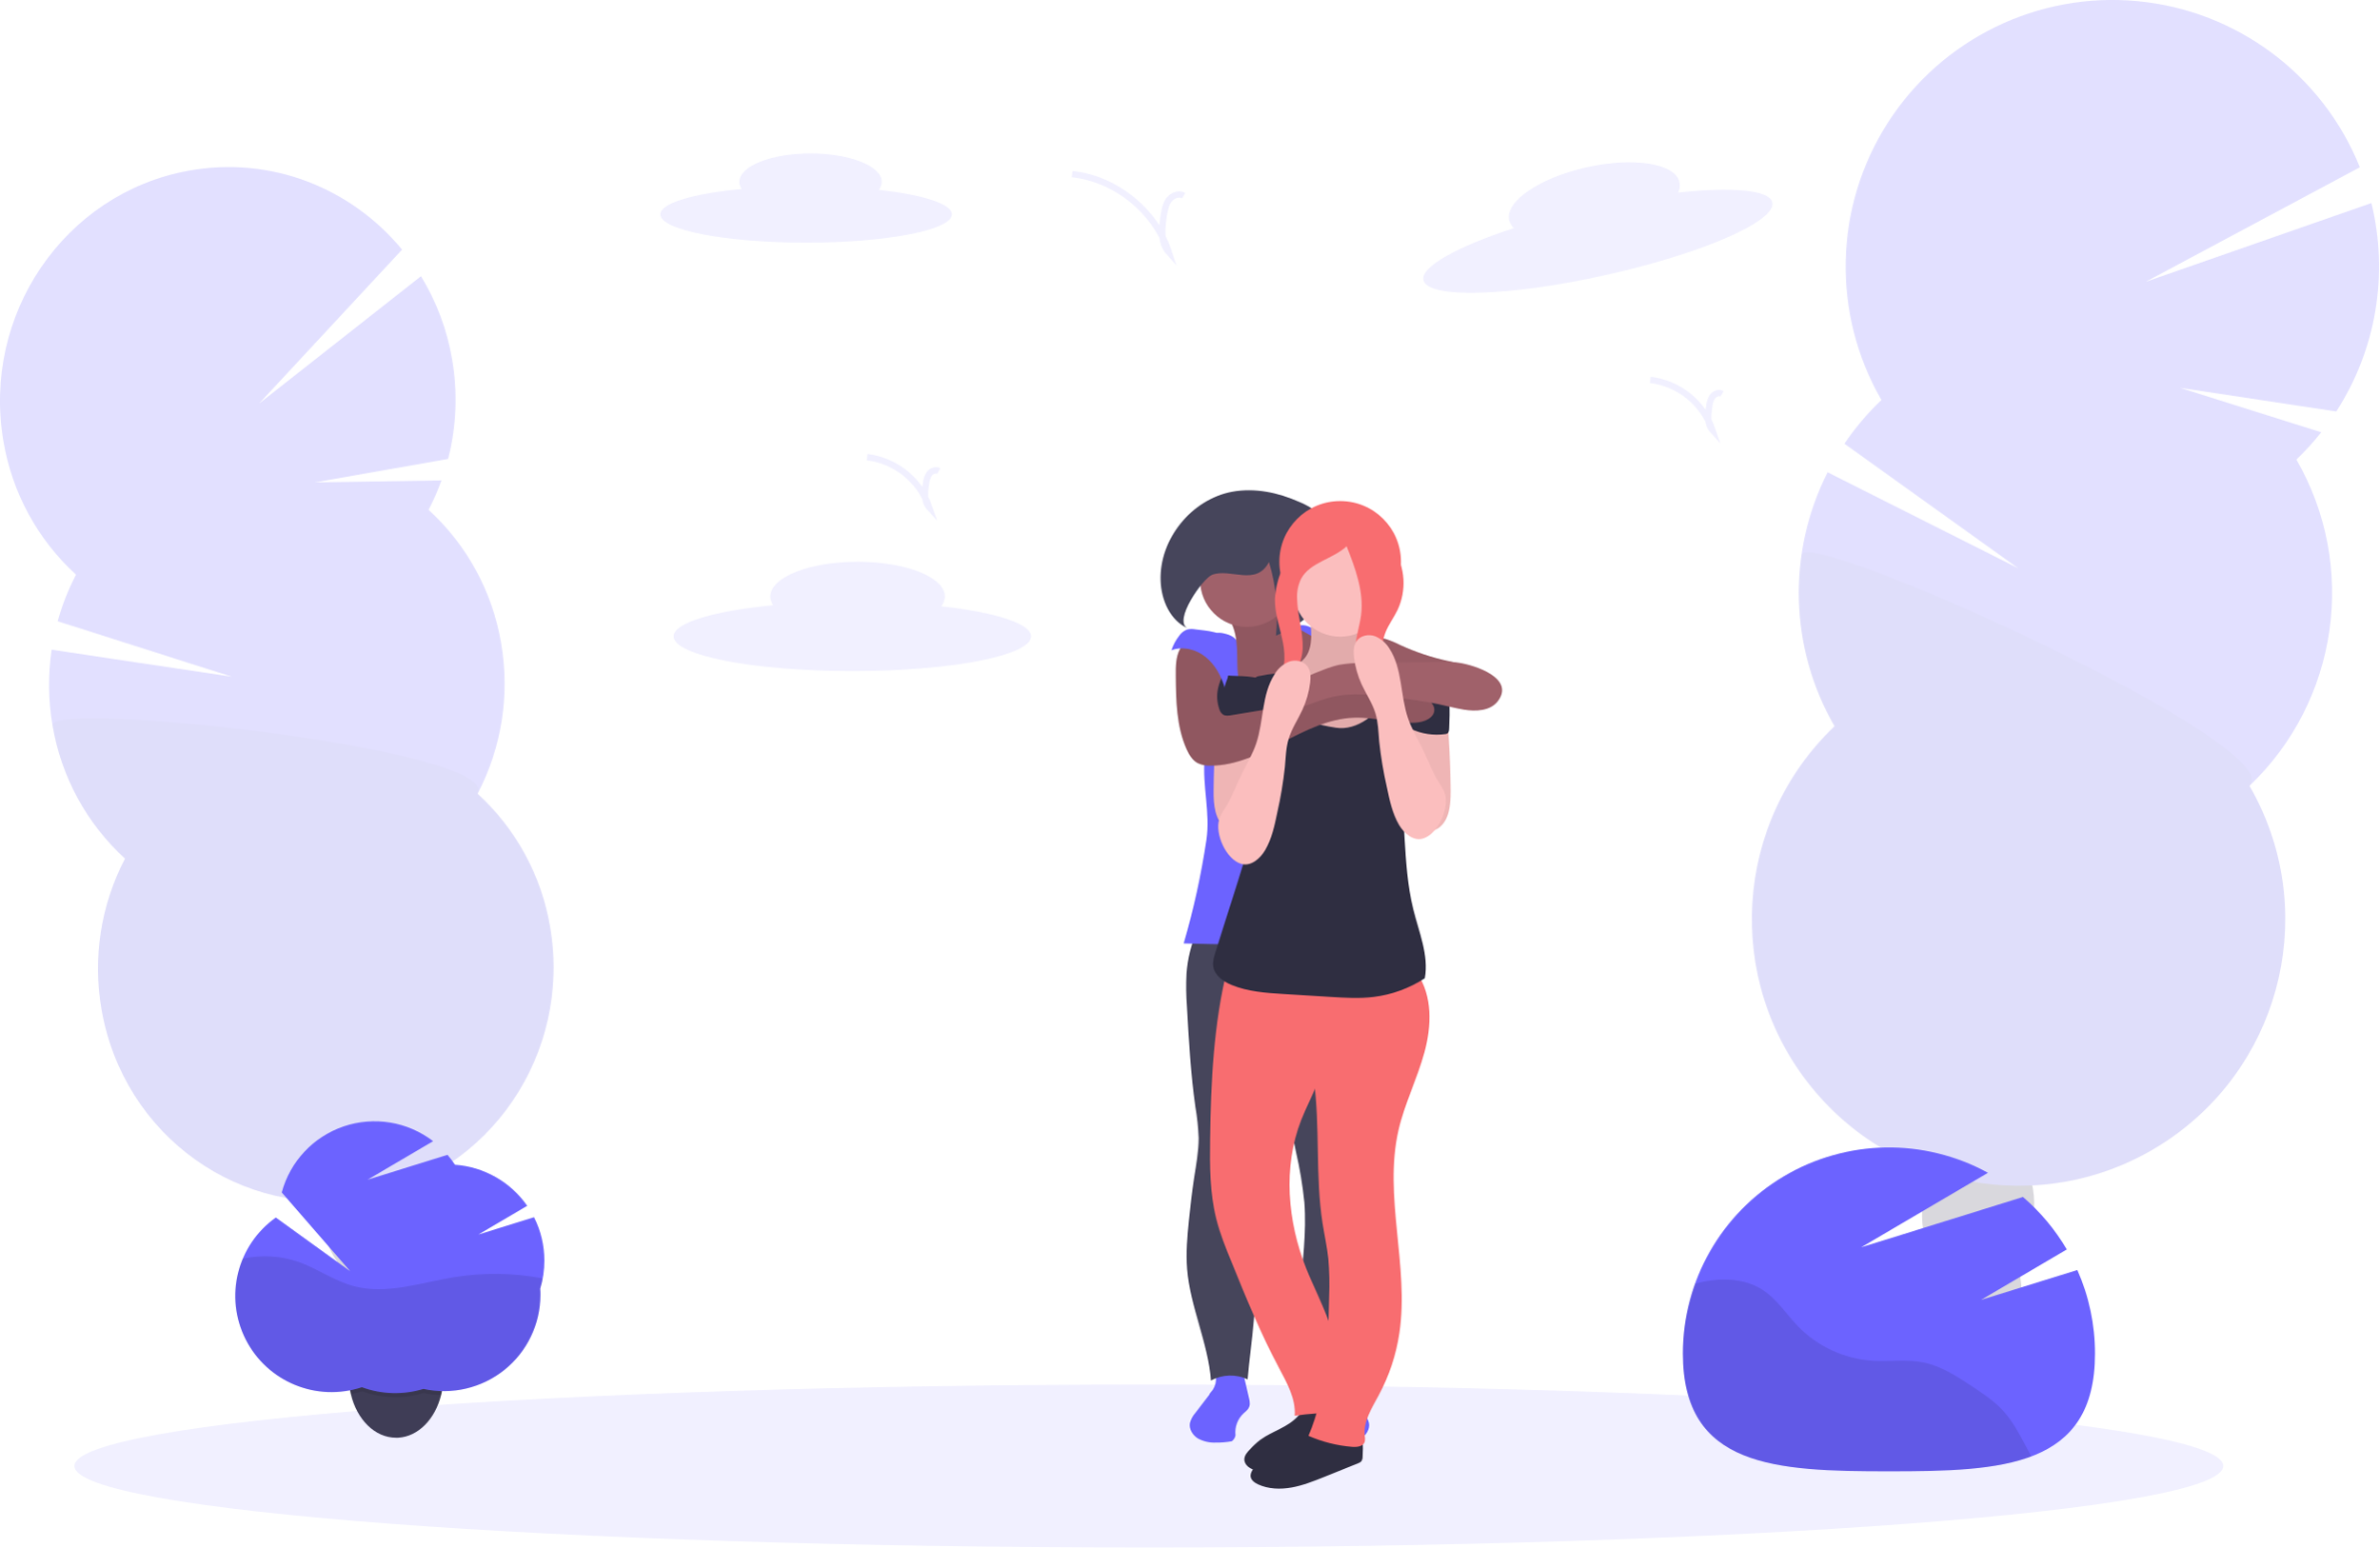
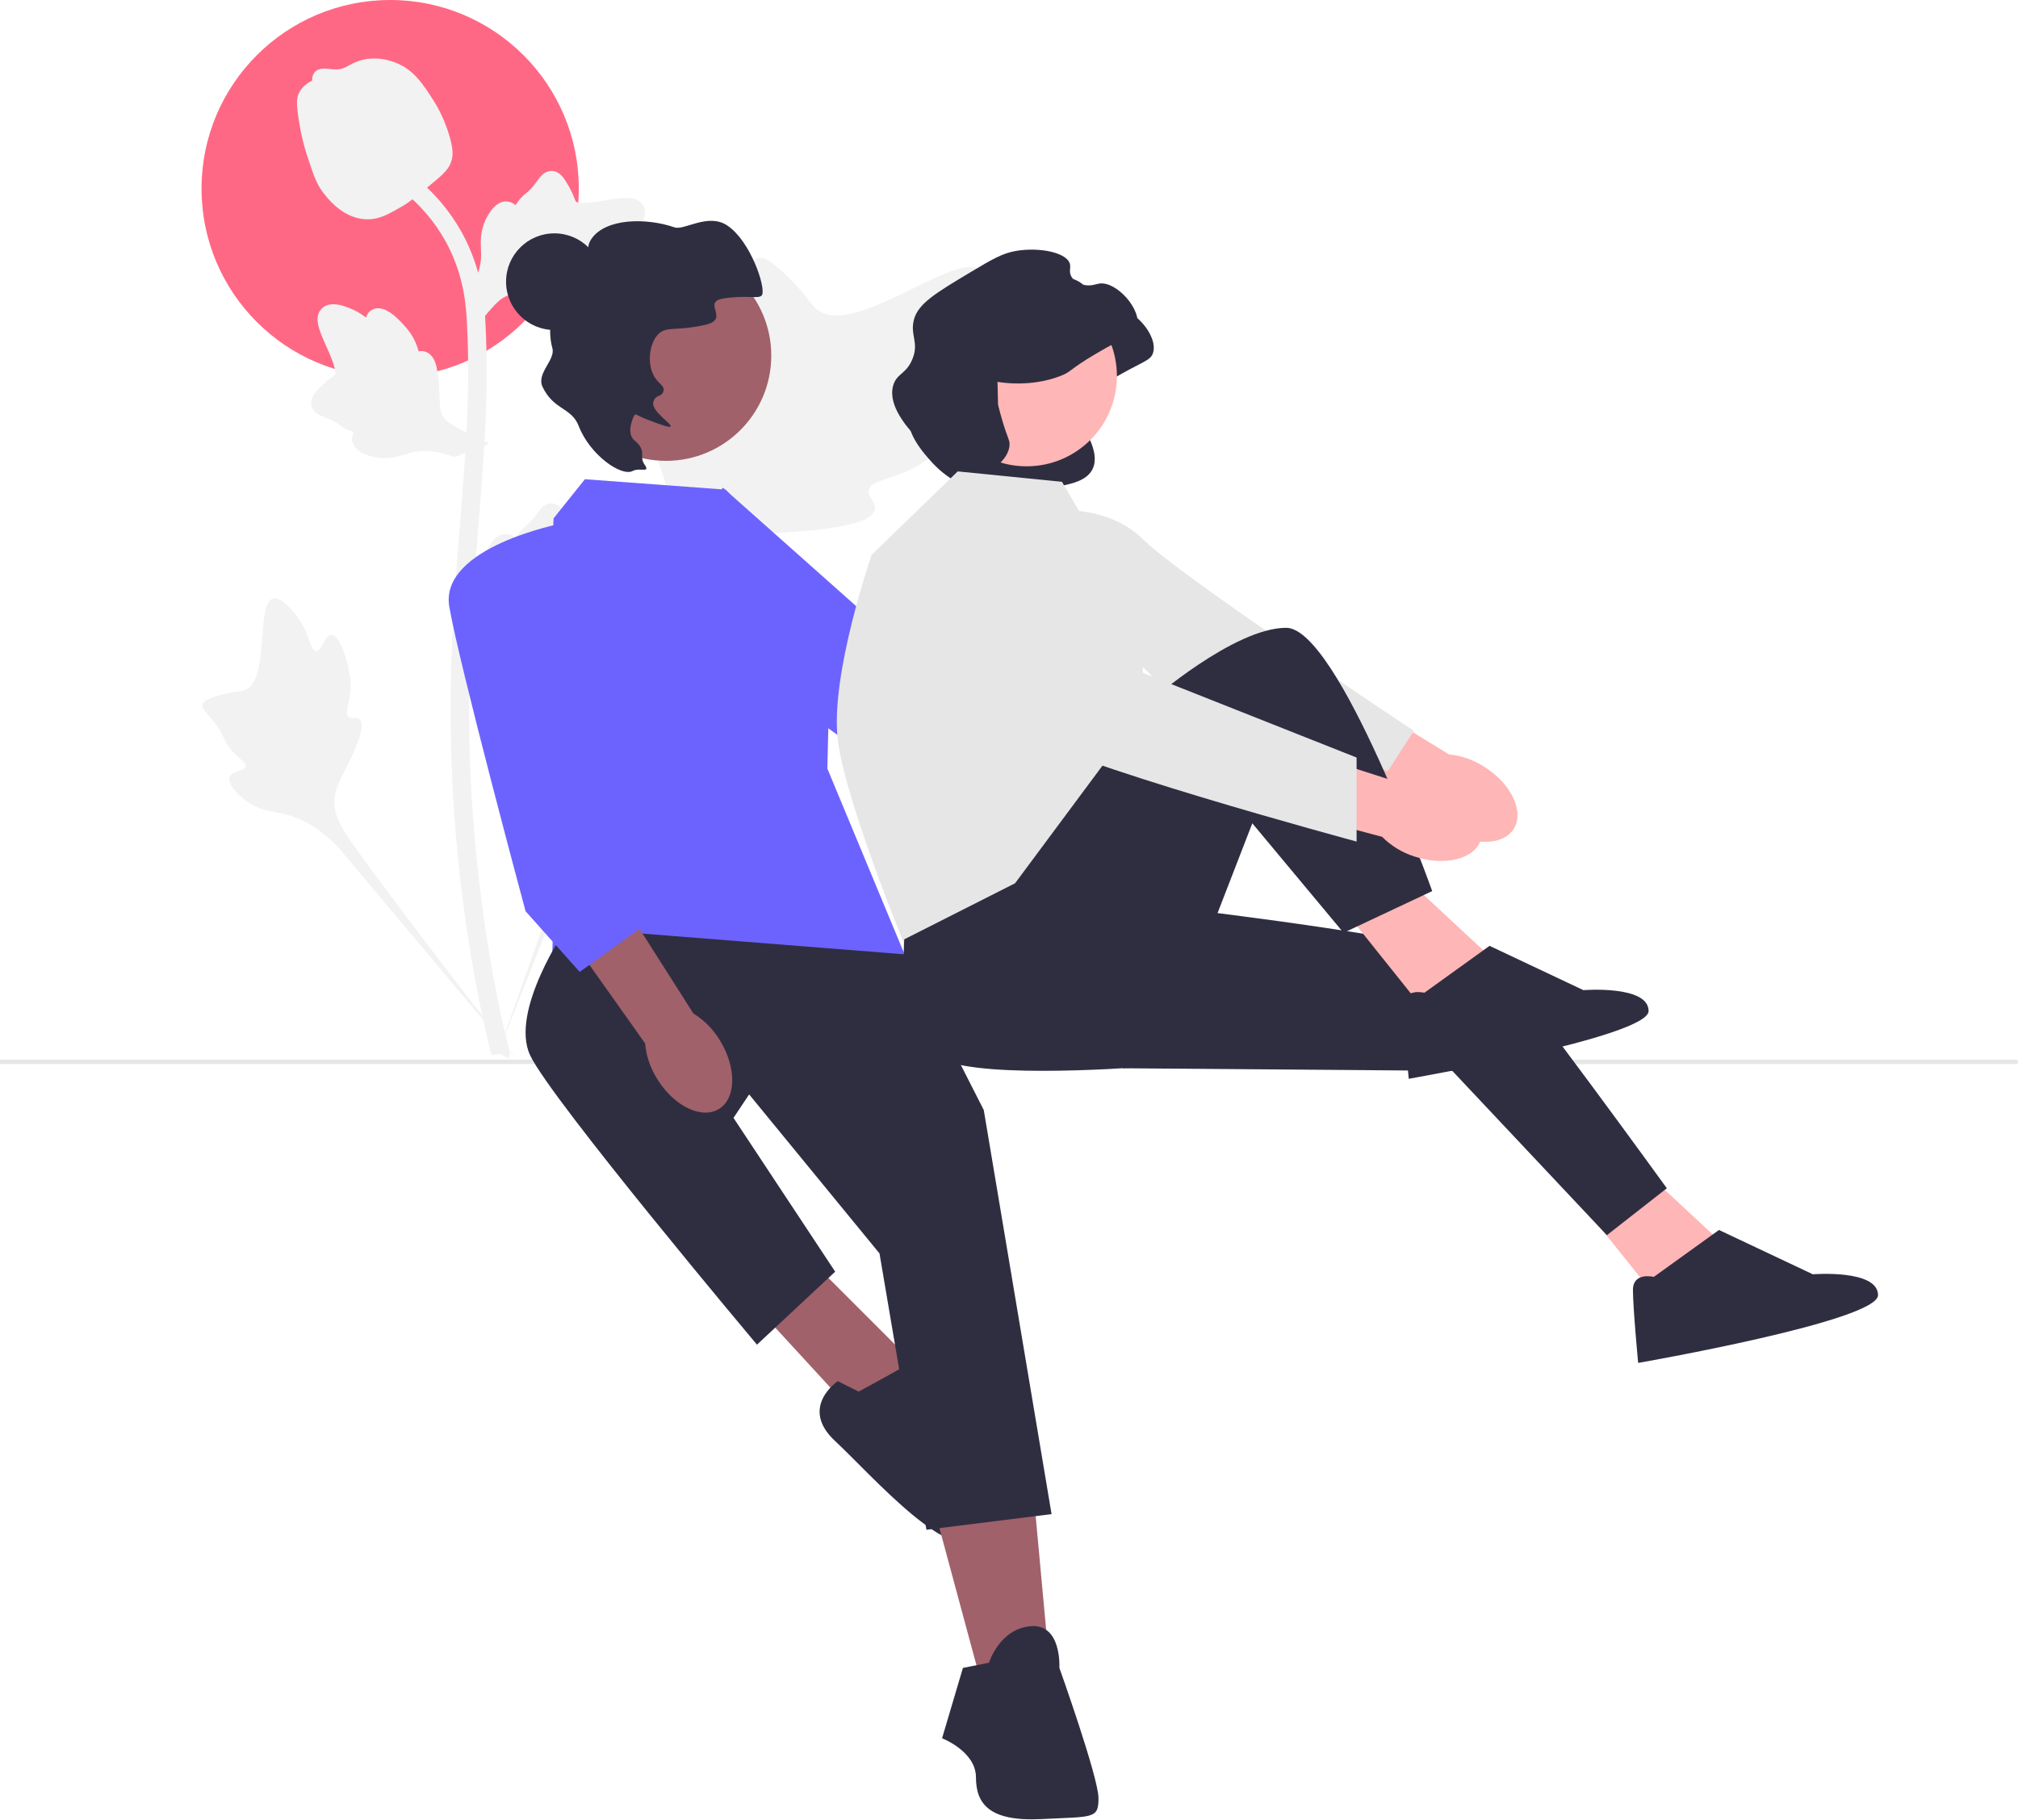
- <svg xmlns="http://www.w3.org/2000/svg" id="a03d7526-57a9-40c8-b764-b3f4fde3bd30" data-name="Layer 1" width="1131.46" height="736.12" viewBox="0 0 1131.46 736.12">
-   <g opacity="0.2">
-     <path d="M200.73,739.41a40.64,40.64,0,0,0,1.75,6.64q21.32-6.85,43.07-13c-.09-.59-.18-1.22-.29-1.83a36.88,36.88,0,0,0-7.78-17.37c-5.29-6.32-12.45-9.7-19.63-8.38s-12.76,7-15.61,14.84A37.47,37.47,0,0,0,200.73,739.41Z" transform="translate(-34.27 -81.94)" fill="#3f3d56" />
-     <ellipse cx="216.71" cy="698.82" rx="22.64" ry="30.29" transform="translate(-140.76 -39.51) rotate(-8.99)" fill="#3f3d56" />
-     <ellipse cx="210.41" cy="662.35" rx="22.64" ry="30.29" transform="translate(-135.14 -40.94) rotate(-8.99)" fill="#3f3d56" />
-     <ellipse cx="204.12" cy="625.88" rx="22.64" ry="30.29" transform="translate(-129.52 -42.38) rotate(-8.99)" fill="#3f3d56" />
-     <ellipse cx="197.82" cy="589.41" rx="22.64" ry="30.29" transform="translate(-123.9 -43.81) rotate(-8.99)" fill="#3f3d56" />
-     <path d="M238.09,324.46a111.4,111.4,0,0,0,6.13-14l-60.2.94,63.36-11.17a113.07,113.07,0,0,0,1.88-47.46,111.82,111.82,0,0,0-14.78-39.44L157.37,274l68.12-73.33c-24.08-29.19-62.3-44.76-101.74-37.5C64.84,174,25.53,231.72,35.94,292a110.75,110.75,0,0,0,34.48,63.3,113.24,113.24,0,0,0-8.73,22.16l82.92,26.41L58.83,391a113.28,113.28,0,0,0,.42,36.07,110.81,110.81,0,0,0,34.48,63.31,112.93,112.93,0,0,0-11.17,71.71c10.41,60.3,66.6,100.4,125.51,89.55s98.22-68.52,87.81-128.83a110.81,110.81,0,0,0-34.48-63.31,112.93,112.93,0,0,0,11.17-71.71A110.78,110.78,0,0,0,238.09,324.46Z" transform="translate(-34.27 -81.94)" fill="#6c63ff" />
-     <path d="M59.25,427.05a110.81,110.81,0,0,0,34.48,63.31,112.93,112.93,0,0,0-11.17,71.71c10.41,60.3,66.6,100.4,125.51,89.55s98.22-68.52,87.81-128.83a110.81,110.81,0,0,0-34.48-63.31C272.49,438.27,57.13,414.79,59.25,427.05Z" transform="translate(-34.27 -81.94)" opacity="0.1" />
+ <svg xmlns="http://www.w3.org/2000/svg" id="a" width="774.04" height="697.933" viewBox="0 0 774.04 697.933">
+   <circle cx="149.658" cy="72.354" r="72.354" fill="#ff6884" />
+   <path d="M774.04,407.354h0c0,.464-.376,.84-.84,.84H0v-1.68H773.2c.464,0,.84,.376,.84,.84Z" fill="#e6e6e6" />
+   <g>
+     <path d="M374.986,150.109c-2.388-4.026-12.718,.285-14.617-3.369-1.892-3.641,7.705-9.188,13.189-21.861,.989-2.285,7.22-16.687,2.607-21.131-8.744-8.423-48.757,26.338-62.759,14.962-3.073-2.496-5.22-7.48-14.521-15.571-3.7-3.219-5.937-4.672-8.103-4.132-3.072,.767-3.316,4.879-6.61,12.964-4.941,12.125-7.863,11.393-10.742,21.067-2.137,7.181-1.649,11.357-4.164,12.17-3.559,1.151-6.834-6.466-11.344-5.784-4.602,.696-7.384,9.565-8.263,16.205-1.649,12.461,2.927,20.684,5.464,29.33,2.756,9.396,4.392,23.686-1.973,43.915l-63.004,177.514c13.909-36.425,54.184-136.277,71.107-173.383,4.885-10.712,10.28-21.576,21.356-25.864,10.664-4.129,25.308-1.664,43.979-6.162,2.181-.525,8.231-2.065,8.993-5.624,.63-2.942-2.93-4.585-2.383-7.341,.733-3.696,7.733-3.742,16.334-8.006,6.065-3.007,9.843-6.584,13.093-9.659,.98-.927,15.541-14.881,12.362-20.241h-0Z" fill="#f2f2f2" />
+     <path d="M127.109,243.56c-2.665,.01-3.53,6.324-5.871,6.202-2.333-.122-2.287-6.433-6.924-12.781-.836-1.145-6.107-8.359-9.619-7.377-6.657,1.861-1.141,31.529-10.765,35.12-2.112,.788-5.177,.404-11.832,2.634-2.647,.887-4.006,1.566-4.366,2.785-.51,1.729,1.438,3.035,4.456,6.985,4.526,5.923,3.323,7.147,7.24,11.351,2.908,3.121,5.098,4.086,4.772,5.555-.462,2.079-5.145,1.488-6.112,3.899-.986,2.46,2.564,6.384,5.57,8.731,5.64,4.405,10.996,4.531,15.972,5.781,5.407,1.358,12.893,4.678,20.984,13.639l68.946,82.141c-13.865-17.337-51.252-65.914-64.581-84.926-3.848-5.488-7.624-11.271-6.533-17.944,1.05-6.425,6.486-12.902,9.665-23.363,.371-1.222,1.362-4.636-.165-6.037-1.262-1.158-3.095,.115-4.29-.949-1.603-1.427,.395-4.875,.783-10.327,.274-3.844-.391-6.731-.963-9.213-.172-.748-2.82-11.921-6.367-11.908v0Z" fill="#f2f2f2" />
+     <path d="M180.278,255.495l-1.606-14.334,.734-1.087c3.395-5.025,5.125-9.932,5.146-14.59,.003-.741-.031-1.481-.066-2.236-.138-2.99-.311-6.707,1.627-11.039,1.087-2.415,4.139-8.008,8.728-7.316,1.235,.173,2.17,.741,2.879,1.405,.104-.166,.211-.332,.325-.512,1.429-2.18,2.561-3.114,3.651-4.014,.837-.692,1.703-1.405,3.059-3.094,.595-.741,1.059-1.391,1.45-1.938,1.187-1.654,2.737-3.627,5.471-3.592,2.921,.138,4.45,2.554,5.464,4.153,1.81,2.851,2.63,4.907,3.173,6.271,.197,.498,.422,1.059,.536,1.232,.941,1.384,8.593,.09,11.475-.381,6.475-1.08,12.077-2.014,14.386,2.069,1.654,2.921,.426,6.783-3.762,11.787-1.305,1.557-2.692,2.741-3.924,3.668,1.021,.609,1.934,1.543,2.305,3.011h0c.872,3.474-2.114,6.956-8.873,10.361-1.678,.851-3.938,1.986-7.105,2.533-1.492,.256-2.834,.318-3.983,.353-.024,.664-.18,1.384-.585,2.125-1.187,2.18-3.658,3.218-7.381,2.969-4.097-.215-7.471-.997-10.447-1.682-2.599-.595-4.838-1.1-6.596-.983-3.26,.263-5.772,2.872-8.721,6.257l-7.361,8.603h-0Z" fill="#f2f2f2" />
+     <path d="M187.727,170.152l-13.458,5.189-1.237-.434c-5.722-2.009-10.907-2.438-15.418-1.277-.717,.185-1.425,.406-2.146,.631-2.857,.892-6.408,2.002-11.091,1.227-2.612-.438-8.796-1.972-9.29-6.587-.146-1.239,.166-2.287,.629-3.141-.187-.058-.375-.12-.578-.185-2.471-.83-3.662-1.687-4.809-2.513-.882-.635-1.791-1.291-3.769-2.174-.867-.388-1.614-.671-2.242-.911-1.901-.729-4.202-1.728-4.862-4.381-.607-2.86,1.342-4.953,2.631-6.339,2.299-2.474,4.08-3.789,5.261-4.66,.432-.317,.917-.677,1.056-.831,1.1-1.262-2.092-8.334-3.279-11.003-2.687-5.989-5.012-11.172-1.647-14.44,2.406-2.341,6.453-2.132,12.355,.649,1.837,.867,3.334,1.909,4.544,2.866,.33-1.142,1.002-2.263,2.328-2.993h0c3.14-1.725,7.265,.281,12.273,5.955,1.249,1.408,2.92,3.305,4.252,6.23,.626,1.378,1.027,2.661,1.352,3.763,.649-.145,1.385-.177,2.204,.027,2.41,.595,4.041,2.722,4.744,6.387,.832,4.018,.931,7.48,1.023,10.532,.083,2.665,.163,4.959,.722,6.629,1.081,3.087,4.242,4.855,8.264,6.848l10.189,4.938-0,0Z" fill="#f2f2f2" />
+     <path d="M180.278,127.925l-1.606-14.334,.734-1.087c3.395-5.025,5.125-9.932,5.146-14.59,.003-.741-.031-1.481-.066-2.236-.138-2.99-.311-6.707,1.627-11.039,1.087-2.415,4.139-8.008,8.728-7.316,1.235,.173,2.17,.741,2.879,1.405,.104-.166,.211-.332,.325-.512,1.429-2.18,2.561-3.114,3.651-4.014,.837-.692,1.703-1.405,3.059-3.094,.595-.741,1.059-1.391,1.45-1.938,1.187-1.654,2.737-3.627,5.471-3.592,2.921,.138,4.45,2.554,5.464,4.153,1.81,2.851,2.63,4.907,3.173,6.271,.197,.498,.422,1.059,.536,1.232,.941,1.384,8.593,.09,11.475-.381,6.475-1.08,12.077-2.014,14.386,2.069,1.654,2.921,.426,6.783-3.762,11.787-1.305,1.557-2.692,2.741-3.924,3.668,1.021,.609,1.934,1.543,2.305,3.011h0c.872,3.474-2.114,6.956-8.873,10.361-1.678,.851-3.938,1.986-7.105,2.533-1.492,.256-2.834,.318-3.983,.353-.024,.664-.18,1.384-.585,2.125-1.187,2.18-3.658,3.218-7.381,2.969-4.097-.215-7.471-.997-10.447-1.682-2.599-.595-4.838-1.1-6.596-.983-3.26,.263-5.772,2.872-8.721,6.257l-7.361,8.603h-0Z" fill="#f2f2f2" />
+     <path d="M194.944,406.155l-3.004-1.883-.727-3.467,.727,3.467-3.502,.401c-.055-.325-.246-1.073-.533-2.242-1.568-6.409-6.347-25.913-10.333-56.629-2.782-21.442-4.357-43.486-4.682-65.529-.325-22.078,.72-38.793,1.557-52.227,.633-10.133,1.402-19.781,2.156-29.18,2.007-25.11,3.9-48.829,2.492-75.088-.311-5.862-.966-18.064-8.094-31.048-4.135-7.53-9.831-14.216-16.933-19.864l4.416-5.551c7.838,6.243,14.14,13.649,18.732,22.009,7.904,14.396,8.617,27.692,8.959,34.08,1.433,26.723-.481,50.67-2.509,76.022-.748,9.364-1.516,18.971-2.146,29.062-.831,13.309-1.865,29.879-1.543,51.673,.318,21.781,1.876,43.555,4.62,64.727,3.938,30.328,8.648,49.542,10.195,55.854,.824,3.371,.997,4.077,.152,5.412v-0Z" fill="#f2f2f2" />
+     <path d="M141.07,84.128c-.291,0-.585-.007-.882-.028-6.035-.325-11.624-3.938-16.614-10.735-2.339-3.198-3.537-6.845-5.925-14.119-.37-1.121-2.17-6.81-3.263-14.638-.716-5.115-.626-7.253,.388-9.143,1.125-2.104,2.945-3.571,4.994-4.561-.09-.678-.017-1.377,.277-2.09,1.208-2.955,4.419-2.568,6.156-2.381,.879,.111,1.976,.256,3.16,.194,1.862-.09,2.862-.644,4.378-1.474,1.45-.796,3.253-1.786,5.928-2.332,5.274-1.1,9.693,.395,11.15,.886,7.665,2.554,11.444,8.513,15.818,15.413,.872,1.384,3.865,6.423,5.841,13.33,1.426,4.983,1.225,7.198,.796,8.845-.872,3.384-2.931,5.322-8.16,9.6-5.461,4.478-8.202,6.72-10.555,8.084-5.478,3.163-8.918,5.149-13.486,5.149v0Z" fill="#f2f2f2" />
  </g>
-   <path d="M402,369.85a7.54,7.54,0,0,1-1.36-4.2c0-9.11,18.58-16.5,41.5-16.5s41.5,7.39,41.5,16.5a7.82,7.82,0,0,1-1.72,4.69c25.52,2.84,42.72,8.18,42.72,14.31,0,9.11-38.06,16.5-85,16.5s-85-7.39-85-16.5C354.66,378.16,374,372.55,402,369.85Z" transform="translate(-34.27 -81.94)" fill="#6c63ff" opacity="0.1" />
-   <g opacity="0.2">
-     <path d="M936.75,737.37a46.72,46.72,0,0,0-.43,7.86q26.14.42,52.5,1.76c.12-.68.25-1.39.35-2.1a41.78,41.78,0,0,0-2.45-21.73c-3.62-8.82-10.37-15.13-18.82-16.35s-16.69,2.94-22.64,10.36A41.66,41.66,0,0,0,936.75,737.37Z" transform="translate(-34.27 -81.94)" fill="#3f3d56" />
-     <ellipse cx="969" cy="699.19" rx="34.66" ry="26.48" transform="translate(104.81 1476.94) rotate(-81.82)" fill="#3f3d56" />
-     <ellipse cx="975.02" cy="657.27" rx="34.66" ry="26.48" transform="translate(151.48 1446.94) rotate(-81.82)" fill="#3f3d56" />
-     <ellipse cx="981.05" cy="615.34" rx="34.66" ry="26.48" transform="translate(198.15 1416.94) rotate(-81.82)" fill="#3f3d56" />
-     <ellipse cx="987.07" cy="573.41" rx="34.66" ry="26.48" transform="translate(244.82 1386.94) rotate(-81.82)" fill="#3f3d56" />
-     <path d="M1126.41,300.56a126.55,126.55,0,0,0,11.83-13L1071,266.4l74.4,11.25a127.08,127.08,0,0,0,16.69-99.12L1054.72,216l101.88-54.5a126.83,126.83,0,1,0-227.52,110.7A126.53,126.53,0,0,0,911.48,293l82.71,59.28-90.71-45.68a126.9,126.9,0,0,0,3.3,120.79,126.82,126.82,0,1,0,197.33,28.36,126.85,126.85,0,0,0,22.3-155.23Z" transform="translate(-34.27 -81.94)" fill="#6c63ff" />
-     <path d="M891.07,346a126.24,126.24,0,0,0,15.71,81.47,126.82,126.82,0,1,0,197.33,28.36C1124,436.85,893.09,331.87,891.07,346Z" transform="translate(-34.27 -81.94)" opacity="0.1" />
+   <path id="b" d="M554.305,318.068c10.358,6.547,22.132,6.509,26.298-.084,4.165-6.593-.856-17.242-11.219-23.79-4.104-2.672-8.788-4.323-13.66-4.814l-44.239-27.184-12.314,21.032,44.919,24.566c2.536,4.191,6.038,7.714,10.215,10.274Z" fill="#ffb6b6" />
+   <g>
+     <path id="c" d="M441.044,328.355c11.597,3.959,23.039,1.185,25.558-6.196,2.518-7.381-4.841-16.571-16.442-20.53-4.613-1.645-9.552-2.161-14.405-1.506l-49.347-16.154-7.087,23.319,49.4,13.449c3.441,3.487,7.666,6.099,12.324,7.618Z" fill="#a0616a" />
+     <path d="M277.296,187.079s-30.59,36.801-12.893,52.027,96.724,71.592,96.724,71.592l30.809,4.797,7.88-29.781-69.568-51.549-52.952-47.086Z" fill="#6c63ff" />
  </g>
-   <ellipse cx="546.38" cy="697.37" rx="511" ry="38.75" fill="#6c63ff" opacity="0.1" />
-   <path d="M387,171.83a6.23,6.23,0,0,1-1.11-3.43c0-7.44,15.16-13.46,33.85-13.46s33.86,6,33.86,13.46a6.37,6.37,0,0,1-1.39,3.82C473,174.55,487,178.9,487,183.9c0,7.43-31.05,13.46-69.34,13.46s-69.35-6-69.35-13.46C348.31,178.6,364.06,174,387,171.83Z" transform="translate(-34.27 -81.94)" fill="#6c63ff" opacity="0.1" />
-   <path d="M754.27,190.44a7.49,7.49,0,0,1-2.24-3.8c-2-8.9,14.54-20.15,36.91-25.13s42.12-1.82,44.1,7.08a7.84,7.84,0,0,1-.65,4.95c25.52-2.77,43.47-1.3,44.8,4.68,2,8.89-33.56,24.38-79.38,34.58s-84.57,11.28-86.55,2.38C709.85,208.85,727.47,199.18,754.27,190.44Z" transform="translate(-34.27 -81.94)" fill="#6c63ff" opacity="0.1" />
-   <path d="M597.23,175c-2.33-1.35-5.48-.06-7.08,2.11s-2,5-2.45,7.63c-.89,5.91-1.54,12.7,2.45,17.16-6.52-19.77-25.27-34.92-46-37.13" transform="translate(-34.27 -81.94)" fill="none" stroke="#6c63ff" stroke-miterlimit="10" stroke-width="3" opacity="0.1" />
-   <path d="M853.26,269.25c-1.5-.87-3.52,0-4.55,1.36a10.83,10.83,0,0,0-1.58,4.9c-.57,3.81-1,8.17,1.58,11a35.86,35.86,0,0,0-29.55-23.87" transform="translate(-34.27 -81.94)" fill="none" stroke="#6c63ff" stroke-miterlimit="10" stroke-width="3" opacity="0.1" />
-   <path d="M480.76,306c-1.5-.86-3.52,0-4.55,1.36a10.83,10.83,0,0,0-1.58,4.91c-.57,3.8-1,8.16,1.58,11a35.88,35.88,0,0,0-29.55-23.87" transform="translate(-34.27 -81.94)" fill="none" stroke="#6c63ff" stroke-miterlimit="10" stroke-width="3" opacity="0.1" />
-   <path d="M685.2,384.94a31.21,31.21,0,0,1,8.12.94,47.09,47.09,0,0,1,6.89,2.88A107.86,107.86,0,0,0,723,396.35c3.85.83,7.89,1.52,11.08,3.83s5.19,6.85,3.29,10.3a8,8,0,0,1-6,3.7,20.2,20.2,0,0,1-7.24-.65,97.49,97.49,0,0,1-24.06-8.94,13.39,13.39,0,0,0-3.54-1.49,13.56,13.56,0,0,0-4.12,0,75,75,0,0,1-15,0c-2.5-.25-5.19-.72-7-2.51-2.79-2.82-2.87-9.81-.6-13.05C672.53,383.83,681.27,384.9,685.2,384.94Z" transform="translate(-34.27 -81.94)" fill="#a0616a" />
-   <path d="M685.2,384.94a31.21,31.21,0,0,1,8.12.94,47.09,47.09,0,0,1,6.89,2.88A107.86,107.86,0,0,0,723,396.35c3.85.83,7.89,1.52,11.08,3.83s5.19,6.85,3.29,10.3a8,8,0,0,1-6,3.7,20.2,20.2,0,0,1-7.24-.65,97.49,97.49,0,0,1-24.06-8.94,13.39,13.39,0,0,0-3.54-1.49,13.56,13.56,0,0,0-4.12,0,75,75,0,0,1-15,0c-2.5-.25-5.19-.72-7-2.51-2.79-2.82-2.87-9.81-.6-13.05C672.53,383.83,681.27,384.9,685.2,384.94Z" transform="translate(-34.27 -81.94)" opacity="0.05" />
-   <path d="M609.4,745.4,602.8,754a11.7,11.7,0,0,0-2.61,4.86c-.51,2.89,1.32,5.82,3.82,7.35a16.35,16.35,0,0,0,8.47,1.95,40.41,40.41,0,0,0,7.6-.63,4.36,4.36,0,0,0,1.78-2.84,12.37,12.37,0,0,1,3.93-10.51,15.11,15.11,0,0,0,1.92-1.83,4.59,4.59,0,0,0,.95-2.46,9.66,9.66,0,0,0-.34-2.72l-2.73-11.93a1.25,1.25,0,0,0-.34-.73,1.27,1.27,0,0,0-.86-.2l-7.38.11c-1.53,0-3-.09-3.87,1.38-.72,1.25-.48,3-.81,4.34a10,10,0,0,1-1.25,2.88C610.78,743.53,609.4,744.86,609.4,745.4Z" transform="translate(-34.27 -81.94)" fill="#6c63ff" />
-   <path d="M676.14,745.4l6.6,8.61a11.7,11.7,0,0,1,2.61,4.86c.51,2.89-1.32,5.82-3.82,7.35a16.35,16.35,0,0,1-8.47,1.95,40.41,40.41,0,0,1-7.6-.63,4.36,4.36,0,0,1-1.78-2.84,12.37,12.37,0,0,0-3.93-10.51,15.11,15.11,0,0,1-1.92-1.83,4.59,4.59,0,0,1-1-2.46,9.31,9.31,0,0,1,.34-2.72L660,735.25a1.25,1.25,0,0,1,.34-.73,1.27,1.27,0,0,1,.86-.2l7.38.11c1.53,0,3-.09,3.87,1.38.72,1.25.48,3,.81,4.34a10,10,0,0,0,1.25,2.88C674.76,743.53,676.14,744.86,676.14,745.4Z" transform="translate(-34.27 -81.94)" fill="#6c63ff" />
-   <path d="M603.74,524.34a62.1,62.1,0,0,0-5.17,20.7,123.64,123.64,0,0,0,.21,15.87c.88,15.87,1.77,31.77,4,47.52a113.41,113.41,0,0,1,1.56,14.8c0,6.4-1.19,12.73-2.17,19.06-1,6.66-1.78,13.37-2.46,20.08-.78,7.74-1.48,15.53-.85,23.29,1.45,18,10,35,11.33,53a19.13,19.13,0,0,1,17.44-.55c.75-9.28,2.18-18.81,2.93-28.09a135,135,0,0,0,.64-13.93c-.3-13.32-4.52-26.37-4.38-39.69.07-6.92,1.31-13.75,2.55-20.55,3.2-17.53,6.42-35.13,12.13-52,3.23,15.43,5.9,30.61,9.12,46a190,190,0,0,1,4,24c1.13,14.26-1,28.56-1.84,42.84s-.46,29.09,5.31,42.19a16.84,16.84,0,0,1,17.33-1.39c-.75-23.44-2.43-46.91,3-69.71,1.93-8,4.61-15.88,7-23.78,5.82-19,3.36-45.79,6.12-65.48.94-6.71,1.7-13.5,1.14-20.25-1-11.9.74-15.75-4.22-26.61-1-2.26-2.11-4.59-4-6.25-3.21-2.91-7.95-3.18-12.29-3.25C649.59,521.86,626.35,522.65,603.74,524.34Z" transform="translate(-34.27 -81.94)" fill="#46455b" />
-   <path d="M638.92,411.58c-2.66.45-5.62.84-7.87-.66s-3-4.24-3.23-6.83c-.42-4.06,0-8.43-2.06-11.94-.65-1.09-1.52-2-2.14-3.14-.46-.82-.78-1.71-1.31-2.49-1.37-2-3.89-2.82-6.25-3.33-1.44-.31-3.15-.48-4.16.58a5.29,5.29,0,0,0-1,2.68c-1.17,5.61-5.12,10.26-6.83,15.72-1.22,3.91-1.25,8.07-1.27,12.16a54.36,54.36,0,0,0,.9,12.49c1.21,5.27,4,10.33,3.51,15.71-1.23,13.34,2.79,25.89.8,39.13a377.19,377.19,0,0,1-10.78,49.06q47.5,1.31,95-.14c-2.19-6.61-6.71-12.15-9.88-18.35-5.37-10.46-6.76-22.55-6.43-34.3s2.27-23.4,3.2-35.12a203.25,203.25,0,0,0-2.47-51.43,9.22,9.22,0,0,0-1.49-4.21c-2.43-3.12-7.31-2.11-11.07-3.32-3.49-1.12-6.26-4.3-9.92-4.5-4.69-.27-8.16,4.63-8.89,9.27s.28,9.43-.4,14.08S643.56,410.79,638.92,411.58Z" transform="translate(-34.27 -81.94)" fill="#6c63ff" />
-   <path d="M619.41,377.34c2.2,3.94,2.91,8.54,3.15,13s0,9,.56,13.51c.58,4.91,2,10,.44,14.68,9.63-.42,19-3.31,27.86-7.14s17.26-8.59,25.84-13a9.11,9.11,0,0,1-5.34-2.69c-1.48-1.39-2.7-3-4.12-4.48-4.07-4.14-9.56-6.48-14.58-9.41s-9.94-6.92-11.4-12.54a2.37,2.37,0,0,0-.79-1.49,2.17,2.17,0,0,0-1.73,0q-6.42,1.85-12.76,3.94-3.13,1-6.24,2.12C617.43,374.9,618.13,375.05,619.41,377.34Z" transform="translate(-34.27 -81.94)" fill="#a0616a" />
-   <path d="M619.41,377.34c2.2,3.94,2.91,8.54,3.15,13s0,9,.56,13.51c.58,4.91,2,10,.44,14.68,9.63-.42,19-3.31,27.86-7.14s17.26-8.59,25.84-13a9.11,9.11,0,0,1-5.34-2.69c-1.48-1.39-2.7-3-4.12-4.48-4.07-4.14-9.56-6.48-14.58-9.41s-9.94-6.92-11.4-12.54a2.37,2.37,0,0,0-.79-1.49,2.17,2.17,0,0,0-1.73,0q-6.42,1.85-12.76,3.94-3.13,1-6.24,2.12C617.43,374.9,618.13,375.05,619.41,377.34Z" transform="translate(-34.27 -81.94)" opacity="0.1" />
-   <circle cx="592.99" cy="275.99" r="22.22" fill="#a0616a" />
-   <path d="M637.78,349.32a88.35,88.35,0,0,1,3.32,35c11.1-4.7,21.37-12.49,26.48-23.4s4-25.17-4.7-33.53A37,37,0,0,0,652,320.6c-9.9-4.38-21-6.69-31.65-4.75-19.4,3.55-34.74,22.55-34.1,42.26.3,9.2,4.5,19.07,13,22.73-7.47-3.23,7.14-23.89,11.52-25.48C619.6,352.13,631.66,361,637.78,349.32Z" transform="translate(-34.27 -81.94)" fill="#46455b" />
-   <circle cx="637.39" cy="267.25" r="28.92" fill="#f86d70" />
-   <path d="M633.72,766.79a36.74,36.74,0,0,0-4.94,4.56c-1.27,1.32-2.62,2.82-2.7,4.65-.13,2.93,3,5,5.93,5.41,6.58,1.05,12.91-2.42,19.3-4.3,5.32-1.57,11-2.11,15.83-4.89a4.79,4.79,0,0,0,2-1.83,5.24,5.24,0,0,0,.36-2.55c-.19-6.05-.84-13.8-3.77-19.19-5.49.94-10.27,2.7-14,6.79C646.43,761.16,639.82,762.41,633.72,766.79Z" transform="translate(-34.27 -81.94)" fill="#2f2e41" />
-   <path d="M618,542.63c-6.6,26.48-7.83,54-8.21,81.29-.18,12.65-.15,25.46,2.91,37.73,1.79,7.13,4.57,14,7.34,20.75,6.91,17,13.84,34,22.45,50.12,3.82,7.19,8.11,14.75,7.53,22.88a121.15,121.15,0,0,1,20.14-1.33A89.53,89.53,0,0,0,666.35,711c-3-8.76-7.39-17-10.82-25.6-8.94-22.42-11.21-48.18-2.42-70.65,2.34-6,5.42-11.66,7.66-17.69,6.38-17.17,5.6-36,4.73-54.35C649.09,539.48,634.53,540.47,618,542.63Z" transform="translate(-34.27 -81.94)" fill="#f86d70" />
-   <path d="M640.41,773.08c-4.19,2.24-8.83,4.53-10.85,8.84a4.65,4.65,0,0,0-.53,2.18c.11,1.84,1.86,3.13,3.53,3.91,4.93,2.28,10.62,2.46,16,1.5s10.43-3,15.47-5L680.17,778a3.69,3.69,0,0,0,1.52-.91,3.63,3.63,0,0,0,.64-2.2,69.24,69.24,0,0,0-.75-15.49c-6.32.1-15.1-.93-21.17,1C653.45,762.75,647,769.57,640.41,773.08Z" transform="translate(-34.27 -81.94)" fill="#2f2e41" />
-   <path d="M659.07,595.26c3.15,22.74.66,46,4.23,68.68.87,5.55,2.11,11.06,2.7,16.65a146.69,146.69,0,0,1,.39,18.16c-.46,22.45-1,45.53-9.82,66.19a64.87,64.87,0,0,0,20.76,5.24c2.32.19,5.26-.15,6-2.35a6.82,6.82,0,0,0,0-2.88c-.74-6.87,3.37-13.18,6.64-19.27A90.92,90.92,0,0,0,699.83,716c4.73-31.93-7.67-65-.43-96.47,2.92-12.69,8.92-24.47,12.33-37s3.9-26.93-3.5-37.64a9.46,9.46,0,0,0-3.56-3.41,11,11,0,0,0-3.7-.79,171.89,171.89,0,0,0-27.51-.29c-5.37.37-19.67-.32-22.93,4.75s1.78,17.29,3,22.5C655.54,576.79,657.78,585.94,659.07,595.26Z" transform="translate(-34.27 -81.94)" fill="#f86d70" />
-   <path d="M657.74,380c.34,5.22.39,11-2.94,15-3,3.6-7.94,4.93-11.25,8.21-3.76,3.71-4.84,9.64-3.37,14.71A21.9,21.9,0,0,0,649.9,430a40.84,40.84,0,0,0,14.88,5.12,17.66,17.66,0,0,0,14.55-2.74,81.13,81.13,0,0,0,21.15-18c1.8-2.17,3.58-4.75,3.25-7.54a1.83,1.83,0,0,0-.41-1.07,2.48,2.48,0,0,0-1.27-.52c-4.6-1.06-7.56-5.41-10-9.45A35,35,0,0,1,687.9,387c-1.85-6.79.29-14.31-2.22-20.89a2.74,2.74,0,0,0-1.13-1.56,3,3,0,0,0-1.26-.24,174.74,174.74,0,0,0-22.42.56c-3.25.28-5.13.31-4.52,3.95A109.88,109.88,0,0,1,657.74,380Z" transform="translate(-34.27 -81.94)" fill="#fbbebe" />
-   <path d="M657.74,380c.34,5.22.39,11-2.94,15-3,3.6-7.94,4.93-11.25,8.21-3.76,3.71-4.84,9.64-3.37,14.71A21.9,21.9,0,0,0,649.9,430a40.84,40.84,0,0,0,14.88,5.12,17.66,17.66,0,0,0,14.55-2.74,81.13,81.13,0,0,0,21.15-18c1.8-2.17,3.58-4.75,3.25-7.54a1.83,1.83,0,0,0-.41-1.07,2.48,2.48,0,0,0-1.27-.52c-4.6-1.06-7.56-5.41-10-9.45A35,35,0,0,1,687.9,387c-1.85-6.79.29-14.31-2.22-20.89a2.74,2.74,0,0,0-1.13-1.56,3,3,0,0,0-1.26-.24,174.74,174.74,0,0,0-22.42.56c-3.25.28-5.13.31-4.52,3.95A109.88,109.88,0,0,1,657.74,380Z" transform="translate(-34.27 -81.94)" opacity="0.1" />
-   <circle cx="637.39" cy="280.64" r="22.22" fill="#fbbebe" />
-   <path d="M669.63,428.11c-4.2-.68-8.48-1.38-12.31-3.26s-7.2-5.12-8.19-9.27c-.56-2.38-.3-4.89-.66-7.31s-1.57-5-3.89-5.8a8.14,8.14,0,0,0-3.58-.18,74.09,74.09,0,0,0-7.69,1.22,3.06,3.06,0,0,0-2.85,3.94c.51,16,3.82,31.91,2.95,47.9-.83,15.48-5.55,30.46-10.23,45.24l-10.86,34.3c-.7,2.22-1.4,4.53-1.05,6.82.66,4.26,4.74,7.11,8.72,8.76,7.8,3.22,16.41,3.78,24.83,4.3l22.45,1.38c6.75.41,13.54.83,20.26,0a57,57,0,0,0,24.38-8.87c2-11-2.83-22-5.5-32.86-2.77-11.2-3.47-22.79-4.16-34.3-.27-4.53-.53-9.12.35-13.57.67-3.36,2-6.57,2.79-9.9,1.58-6.44,1.27-13.18,1.43-19.81a138.06,138.06,0,0,1,1.76-18.94c.54-3.26,1.18-6.63.28-9.81s-3.91-6-7.16-5.5c-4.09.67-5.61,5.57-7.27,9.38C690.39,421.3,679.64,429.74,669.63,428.11Z" transform="translate(-34.27 -81.94)" fill="#2f2e41" />
-   <path d="M614,421.64a48.55,48.55,0,0,0-1.65,11.27q-.8,12.63-.9,25.3c-.06,6.45.52,13.93,5.8,17.64a10.63,10.63,0,0,0,14.38-2.68c3.61-5.4,1.41-12.57-.07-18.91a72.44,72.44,0,0,1-.27-31.63c1-4.44,6.84-20.6-3.27-16.67C621.41,408.52,616,415,614,421.64Z" transform="translate(-34.27 -81.94)" fill="#fbbebe" />
-   <path d="M614,423.25a48.47,48.47,0,0,0-1.65,11.27q-.8,12.63-.9,25.29c-.06,6.46.52,13.94,5.8,17.65a10.65,10.65,0,0,0,14.38-2.68c3.61-5.41,1.41-12.58-.07-18.91a72.49,72.49,0,0,1-.27-31.64c1-4.44,6.84-20.59-3.27-16.66C621.41,410.12,616,416.62,614,423.25Z" transform="translate(-34.27 -81.94)" opacity="0.05" />
-   <path d="M721.63,421.64a48,48,0,0,1,1.65,11.27q.79,12.63.91,25.3c0,6.45-.52,13.93-5.8,17.64A10.62,10.62,0,0,1,704,473.17c-3.62-5.4-1.41-12.57.06-18.91a72.44,72.44,0,0,0,.28-31.63c-1-4.44-6.85-20.6,3.26-16.67C714.19,408.52,719.59,415,721.63,421.64Z" transform="translate(-34.27 -81.94)" fill="#fbbebe" />
-   <path d="M721.63,421.64a48,48,0,0,1,1.65,11.27q.79,12.63.91,25.3c0,6.45-.52,13.93-5.8,17.64A10.62,10.62,0,0,1,704,473.17c-3.62-5.4-1.41-12.57.06-18.91a72.44,72.44,0,0,0,.28-31.63c-1-4.44-6.85-20.6,3.26-16.67C714.19,408.52,719.59,415,721.63,421.64Z" transform="translate(-34.27 -81.94)" opacity="0.05" />
-   <path d="M717.51,401.65a2.84,2.84,0,0,1,2.06.24,4.58,4.58,0,0,1,1.4,2c3.14,7.15,2.87,16.17,2.5,24.57a4,4,0,0,1-.44,2,1.8,1.8,0,0,1-1.35.68,29.18,29.18,0,0,1-16.43-2.47,9.46,9.46,0,0,1-3-2c-3.12-3.33-6-16.58-2.89-21.21C702.22,401.19,713.37,402.23,717.51,401.65Z" transform="translate(-34.27 -81.94)" fill="#2f2e41" />
-   <path d="M618.09,403.25a3,3,0,0,0-2.05.22,4.43,4.43,0,0,0-1.41,1.94c-3.14,6.76-2.87,15.3-2.5,23.25a3.77,3.77,0,0,0,.44,1.91,1.81,1.81,0,0,0,1.35.64,30.53,30.53,0,0,0,16.43-2.34,9.24,9.24,0,0,0,3-1.91c3.12-3.15,6-15.7,2.89-20.08C633.39,402.81,622.23,403.8,618.09,403.25Z" transform="translate(-34.27 -81.94)" fill="#2f2e41" />
-   <path d="M680.15,327.19c-6.22-1.78-13.48-.16-19.37,2.51-4.38,2-7.5,6-10.07,10.06a83.53,83.53,0,0,0-6.8,13.28,40.18,40.18,0,0,0-3.29,13.72c-.18,7,2.45,13.81,3.81,20.72s1.16,14.87-3.68,20c7.88-.44,12.8-9.24,13.08-17.12s-2.47-15.61-2.66-23.5a19.23,19.23,0,0,1,1.88-9.56c4.25-7.93,15.07-9.37,21.67-15.49,4.11,10.48,8.29,21.51,6.89,32.68-.74,5.82-3,11.49-2.66,17.34a20.59,20.59,0,0,0,15.93,18.49c-2.57-9.08-5.11-19-1.61-27.73,1.47-3.67,3.91-6.87,5.64-10.42a30.12,30.12,0,0,0-1.78-29c-5.51-8.49-15.25-16.88-25.37-16.54" transform="translate(-34.27 -81.94)" fill="#f86d70" />
-   <path d="M595.52,390.55c-2.09,3.82-2.1,8.39-2.06,12.75.1,11.91.29,24.21,5.17,35.07,1.17,2.59,2.71,5.19,5.2,6.55a13.06,13.06,0,0,0,6.4,1.24c24.14-.16,43.89-22,68-22.83,9.81-.35,19.52,2.86,29.33,2.34,4-.22,9-2.24,8.85-6.26-.12-3.1-3.35-5.06-6.27-6.11-8.77-3.15-18.28-3.39-27.6-3.47a46.45,46.45,0,0,0-10.61.72c-3.89.86-7.49,2.66-11.25,4a90.6,90.6,0,0,1-15.14,3.39l-25.66,4.23c-1.36.22-2.86.42-4-.33a4.92,4.92,0,0,1-1.73-2.61,18.26,18.26,0,0,1-.57-10c1.06-4.62,3.93-9.17,2.73-13.76C614.06,386.86,600.45,381.53,595.52,390.55Z" transform="translate(-34.27 -81.94)" fill="#a0616a" />
-   <path d="M595.52,390.55c-2.09,3.82-2.1,8.39-2.06,12.75.1,11.91.29,24.21,5.17,35.07,1.17,2.59,2.71,5.19,5.2,6.55a13.06,13.06,0,0,0,6.4,1.24c24.14-.16,43.89-22,68-22.83,9.81-.35,19.52,2.86,29.33,2.34,4-.22,9-2.24,8.85-6.26-.12-3.1-3.35-5.06-6.27-6.11-8.77-3.15-18.28-3.39-27.6-3.47a46.45,46.45,0,0,0-10.61.72c-3.89.86-7.49,2.66-11.25,4a90.6,90.6,0,0,1-15.14,3.39l-25.66,4.23c-1.36.22-2.86.42-4-.33a4.92,4.92,0,0,1-1.73-2.61,18.26,18.26,0,0,1-.57-10c1.06-4.62,3.93-9.17,2.73-13.76C614.06,386.86,600.45,381.53,595.52,390.55Z" transform="translate(-34.27 -81.94)" opacity="0.1" />
-   <path d="M602.7,381.32a9.05,9.05,0,0,0-3.88.1,8,8,0,0,0-3.72,2.93,22.34,22.34,0,0,0-3.7,6.92c5.42-2.08,11.8-.42,16.31,3.24s7.34,9,9.07,14.57c-.28-.87,1.18-3.83,1.4-4.83a42.47,42.47,0,0,0,.86-5.48,38.33,38.33,0,0,0-.43-10.8C617.43,382.23,607.56,382,602.7,381.32Z" transform="translate(-34.27 -81.94)" fill="#6c63ff" />
-   <path d="M728.05,397.19a55.88,55.88,0,0,0-9.06-.36l-37,.51a56.31,56.31,0,0,0-10.86.85,48.07,48.07,0,0,0-7.11,2.24,118.16,118.16,0,0,0-17.3,8.05c-4.1,2.37-8.42,5.75-8.65,10.47,4.65,1.56,9.78.88,14.49-.49s9.21-3.43,14-4.67c10.38-2.69,21.32-1.36,32,0,6.55.83,13.11,1.67,19.57,3.05,4.13.89,8.22,2,12.39,2.68,5.68.92,12.4.63,16-3.88C755.17,404.63,735.71,398.32,728.05,397.19Z" transform="translate(-34.27 -81.94)" fill="#a0616a" />
-   <path d="M711,480.82c-4.53,1.35-9-2.47-11.39-6.56-3.15-5.41-4.47-11.66-5.74-17.79a189.91,189.91,0,0,1-3.65-21.82c-.39-4.48-.48-9-1.78-13.36-1.48-4.88-4.44-9.17-6.57-13.8a43.33,43.33,0,0,1-3.62-12.76c-.34-2.74-.34-5.75,1.32-8,1.89-2.52,5.59-3.2,8.57-2.19a14.21,14.21,0,0,1,7,6.05c6.19,9.6,5.07,22.1,8.74,32.92,1.6,4.7,4.09,9,6.35,13.47,2.35,4.59,4.21,9.4,6.52,14,1.43,2.87,3.8,5.48,4.73,8.57C723.58,466.5,718.25,478.65,711,480.82Z" transform="translate(-34.27 -81.94)" fill="#fbbebe" />
-   <path d="M624.59,492.87c4.53,1.35,9-2.47,11.4-6.56,3.14-5.41,4.46-11.66,5.73-17.79a190.1,190.1,0,0,0,3.65-21.81c.4-4.49.48-9.06,1.79-13.37,1.47-4.88,4.43-9.17,6.56-13.8a43.25,43.25,0,0,0,3.62-12.76c.34-2.73.35-5.75-1.31-7.95-1.9-2.52-5.59-3.2-8.58-2.19a14.21,14.21,0,0,0-7,6.05c-6.19,9.6-5.07,22.1-8.74,32.92-1.59,4.7-4.09,9-6.35,13.47-2.35,4.59-4.21,9.4-6.52,14-1.43,2.87-3.8,5.48-4.72,8.57C612,478.55,617.35,490.7,624.59,492.87Z" transform="translate(-34.27 -81.94)" fill="#fbbebe" />
-   <path d="M245.15,736.43a37,37,0,0,1-.8,7.76c-.1.48-.21.95-.32,1.41-2.84,11.39-10.85,19.72-20.41,20.25-.32,0-.64,0-1,0-10.11,0-18.66-8.72-21.48-20.73-.08-.32-.15-.64-.22-1a37,37,0,0,1-.8-7.76c0-16.27,10.07-29.45,22.5-29.45S245.15,720.16,245.15,736.43Z" transform="translate(-34.27 -81.94)" fill="#3f3d56" />
-   <path d="M245.15,736.43a37,37,0,0,1-.8,7.76c-.1.48-.21.95-.32,1.41-.34,0-.67,0-1,0a45.76,45.76,0,0,1-7.36-1,44.92,44.92,0,0,1-6.56,1.5,45.87,45.87,0,0,1-5.14.48l-1.74,0a46.41,46.41,0,0,1-6.16-.41,45.17,45.17,0,0,1-9.67-2.4,45.56,45.56,0,0,1-5.22,1.4c-.08-.32-.15-.64-.22-1a37,37,0,0,1-.8-7.76c0-16.27,10.07-29.45,22.5-29.45S245.15,720.16,245.15,736.43Z" transform="translate(-34.27 -81.94)" opacity="0.1" />
-   <path d="M293.15,681.57a45.54,45.54,0,0,0-4.9-20.61l-26.46,8.23L285,655.53A45.73,45.73,0,0,0,250.66,636a45.65,45.65,0,0,0-3.57-4.72l-38,11.83,31.17-18.33a45.73,45.73,0,0,0-72,24.39l32.55,37.47-35.36-25.54a45.74,45.74,0,0,0,40.93,80.7,45.92,45.92,0,0,0,29.28.81,45.78,45.78,0,0,0,55.62-44.66c0-1,0-2-.1-3A45.63,45.63,0,0,0,293.15,681.57Z" transform="translate(-34.27 -81.94)" fill="#6c63ff" />
-   <path d="M292.36,690.05a121.9,121.9,0,0,0-42.34-.54c-15.89,2.63-32.13,8.41-47.67,4.19-9.12-2.48-17-8.22-25.91-11.41a49.18,49.18,0,0,0-26.75-1.6,45.76,45.76,0,0,0,56.69,61.06,45.92,45.92,0,0,0,29.28.81,45.78,45.78,0,0,0,55.62-44.66c0-1,0-2-.1-3A45.19,45.19,0,0,0,292.36,690.05Z" transform="translate(-34.27 -81.94)" opacity="0.1" />
-   <path d="M976.45,700.28l40.78-24a98.35,98.35,0,0,0-20.85-24.95l-76.93,23.93,60.28-35.44a98,98,0,0,0-145.08,86c0,54.12,43.88,56,98,56s98-1.88,98-56a97.65,97.65,0,0,0-8.41-39.76Z" transform="translate(-34.27 -81.94)" fill="#6c63ff" />
-   <path d="M986.83,752.89c-4.16-4.51-9.33-7.95-14.45-11.35-7.41-4.91-15.07-9.93-23.79-11.6-7.67-1.47-15.58-.23-23.37-.68a54.62,54.62,0,0,1-35.81-16.41c-5.57-5.76-9.95-12.83-16.65-17.23-7.22-4.74-16.38-5.76-24.94-4.58a66.11,66.11,0,0,0-7.38,1.51,97.73,97.73,0,0,0-5.79,33.25c0,54.12,43.88,56,98,56,26.26,0,50.11-.44,67.71-7.08l-2.94-5.5C994.36,763.48,991.24,757.68,986.83,752.89Z" transform="translate(-34.27 -81.94)" opacity="0.1" />
+   <path d="M388.776,156.278c.051,.009,.127,.022,.219,.037,1.804,.299,12.71,1.981,23.705-2.207,4.658-1.774,3.069-2.217,13.443-8.386,12.163-7.232,15.284-7.182,16.19-10.554,1.809-6.734-7.849-17.32-14.241-16.623-1.683,.184-3.485,1.187-6.288,.506-.616-.149-3.312-.804-4.626-3.035-1.172-1.991-.179-3.427-.651-5.06-1.238-4.286-11.555-6.424-20.6-4.913-5.202,.869-9.249,3.242-17.13,7.952-13.716,8.198-20.575,12.297-22.116,18.578-1.461,5.953,2.046,8.518-.505,14.89-2.375,5.933-6.146,5.537-7.444,10.337-2.088,7.724,5.663,16.2,8.892,19.732,3.54,3.871,6.926,5.996,11.421,8.817,5.642,3.541,8.463,5.311,11.854,5.131,6.149-.327,24.421,.785,24.659-4.303,.089-1.907,22.25-.346,11.338-20.877-1.338-2.518-27.558,.172-27.904-1.275" fill="#2f2e41" />
+   <circle cx="393.764" cy="144.244" r="34.642" fill="#ffb6b6" />
+   <path d="M382.606,146.485c.051,.009,.127,.022,.219,.037,1.804,.299,12.71,1.981,23.705-2.207,4.658-1.774,3.069-2.217,13.443-8.386,12.163-7.232,15.284-7.182,16.19-10.554,1.809-6.734-7.849-17.32-14.241-16.623-1.683,.184-3.485,1.187-6.288,.506-.616-.149-3.312-.804-4.626-3.035-1.172-1.991-.179-3.427-.651-5.06-1.238-4.286-11.555-6.424-20.6-4.913-5.202,.869-9.249,3.242-17.13,7.952-13.716,8.198-20.575,12.297-22.116,18.578-1.461,5.953,2.046,8.518-.505,14.89-2.375,5.933-6.146,5.537-7.444,10.337-2.088,7.724,5.663,16.2,8.892,19.732,3.54,3.871,6.926,5.996,11.421,8.817,5.642,3.541,8.463,5.311,11.854,5.131,6.149-.327,12.265-5.899,12.503-10.988,.089-1.907-.706-2.479-2.675-9.035-.82-2.731-1.389-4.986-1.735-6.433" fill="#2f2e41" />
+   <polygon points="603.347 457.838 639.347 502.838 658.347 474.838 630.347 448.838 603.347 457.838" fill="#ffb6b6" />
+   <path d="M455.347,348.838s110.677,13,119.839,22,64.161,85,64.161,85l-23,18-59.303-63.047-126.417-.987,24.72-60.966Z" fill="#2f2e41" />
+   <polygon points="515.347 348.838 551.347 393.838 570.347 365.838 542.347 339.838 515.347 348.838" fill="#ffb6b6" />
+   <path d="M546.347,380.838s-8-2-8,5,2,28,2,28c0,0,92-16,92-26s-25-8-25-8l-36-17-25,18Z" fill="#2f2e41" />
+   <polygon points="292.347 503.838 326.347 540.838 353.347 525.838 313.347 485.838 292.347 503.838" fill="#a0616a" />
+   <path d="M321.347,529.838s-15,10-1,23,46,50,56,36-12-56-12-56c0,0-12-12-17-9s-18,10-18,10l-8-4Z" fill="#2f2e41" />
+   <polygon points="358.347 578.838 375.347 641.838 402.347 636.838 396.347 571.838 358.347 578.838" fill="#a0616a" />
+   <path d="M379.347,637.838l-10,2-8,27s13,5,13,15,5,17,25,16,22,0,22-8-15-50-15-50c0,0,1-17-11-16s-16,14-16,14Z" fill="#2f2e41" />
+   <path d="M278.347,187.838l-54-4-12,15s-6,101-2,111,1,67,1,67l136.13-9.5-30.13-72.5,1-42-27-51-13-14Z" fill="#6c63ff" />
+   <path d="M217.347,355.838s-22,32-14,49,87,111,87,111l30-28-39-59,6-9,50,61,18,106,48-6-26-155-30.386-59.741-129.614-10.259Z" fill="#2f2e41" />
+   <path d="M407.347,184.838l-40-4-33,32s-16,46-13,71,29,87,29,87l41-30,47,2v-93.618l-24-52.382-7-12Z" fill="#e6e6e6" />
+   <path d="M401.347,195.838s23-3,37,11,103.957,73.5,103.957,73.5l-9.957,15.5-80-26-38.181-38.181-12.819-35.819Z" fill="#e6e6e6" />
+   <path d="M346.847,360.338s-3.5,41.5,18.5,47.5,79,1,79,1l36-93,35,42,34-16s-36-101-56-101-52,28-52,28l-52,70-42.5,21.5Z" fill="#2f2e41" />
+   <path d="M634.347,489.838s-8-2-8,5,2,28,2,28c0,0,92-16,92-26s-25-8-25-8l-36-17-25,18Z" fill="#2f2e41" />
+   <circle cx="212.647" cy="108.058" r="18.54" fill="#2f2e41" />
+   <circle cx="255.461" cy="136.415" r="40.375" fill="#a0616a" />
+   <path d="M242.66,180.678c-4.291,2.273-16.366-6.072-20.686-17.255-2.779-7.194-9.536-5.997-13.848-14.969-2.512-5.228,4.99-10.342,3.753-14.862-2.242-8.19,.569-15.517,.927-16.415,3.092-7.749,7.649-7.568,11.324-16.588,2.212-5.43,.793-6.066,2.653-8.844,5.367-8.017,20.94-8.322,31.923-4.531,3.801,1.312,12.956-5.718,20.387-.625,8.756,6,14.581,23.296,13.241,26.465-.814,1.925-5.347-.036-14.775,1.446-8.729,1.372,2.792,7.893-7.031,10.116-11.616,2.629-15.115,.23-18.334,3.905-3.403,3.885-4.032,11.747-.927,16.415,1.541,2.316,3.528,3.133,3.279,4.745-.454,2.943-3.068,1.343-3.926,4.465-.997,3.631,7.277,8.392,6.558,9.491-.145,.221-.765,.461-8.844-2.653-3.226-1.243-4.47-2.317-4.832-1.92-.586,.643-3.487,7.09-.191,9.833,5.129,4.268,1.574,5.963,3.912,9.305,2.412,3.448-1.835,1.031-4.562,2.475Z" fill="#2f2e41" />
+   <g>
+     <path id="d" d="M252.114,413.958c6.443,10.423,17.044,15.547,23.677,11.445,6.632-4.102,6.784-15.874,.337-26.3-2.518-4.2-6.006-7.736-10.171-10.312l-27.859-43.817-20.283,13.512,29.618,41.761c.443,4.879,2.048,9.58,4.682,13.711Z" fill="#a0616a" />
+     <path d="M215.347,200.838s-47,9-43,32,29.249,116.728,29.249,116.728l20.751,23.272,25-18-21-84-11-70Z" fill="#6c63ff" />
+   </g>
+   <path id="e" d="M542.478,328.552c11.619,3.894,23.046,1.055,25.522-6.34,2.477-7.395-4.934-16.543-16.558-20.436-4.622-1.619-9.564-2.107-14.413-1.425l-49.437-15.875-6.955,23.358,49.475,13.17c3.46,3.468,7.701,6.056,12.366,7.548Z" fill="#ffb6b6" />
+   <path d="M359.347,206.838l-24,33s42.307,29,56.154,40.5,128.846,42.5,128.846,42.5v-32.232l-118-46.768-43-37Z" fill="#e6e6e6" />
</svg>
